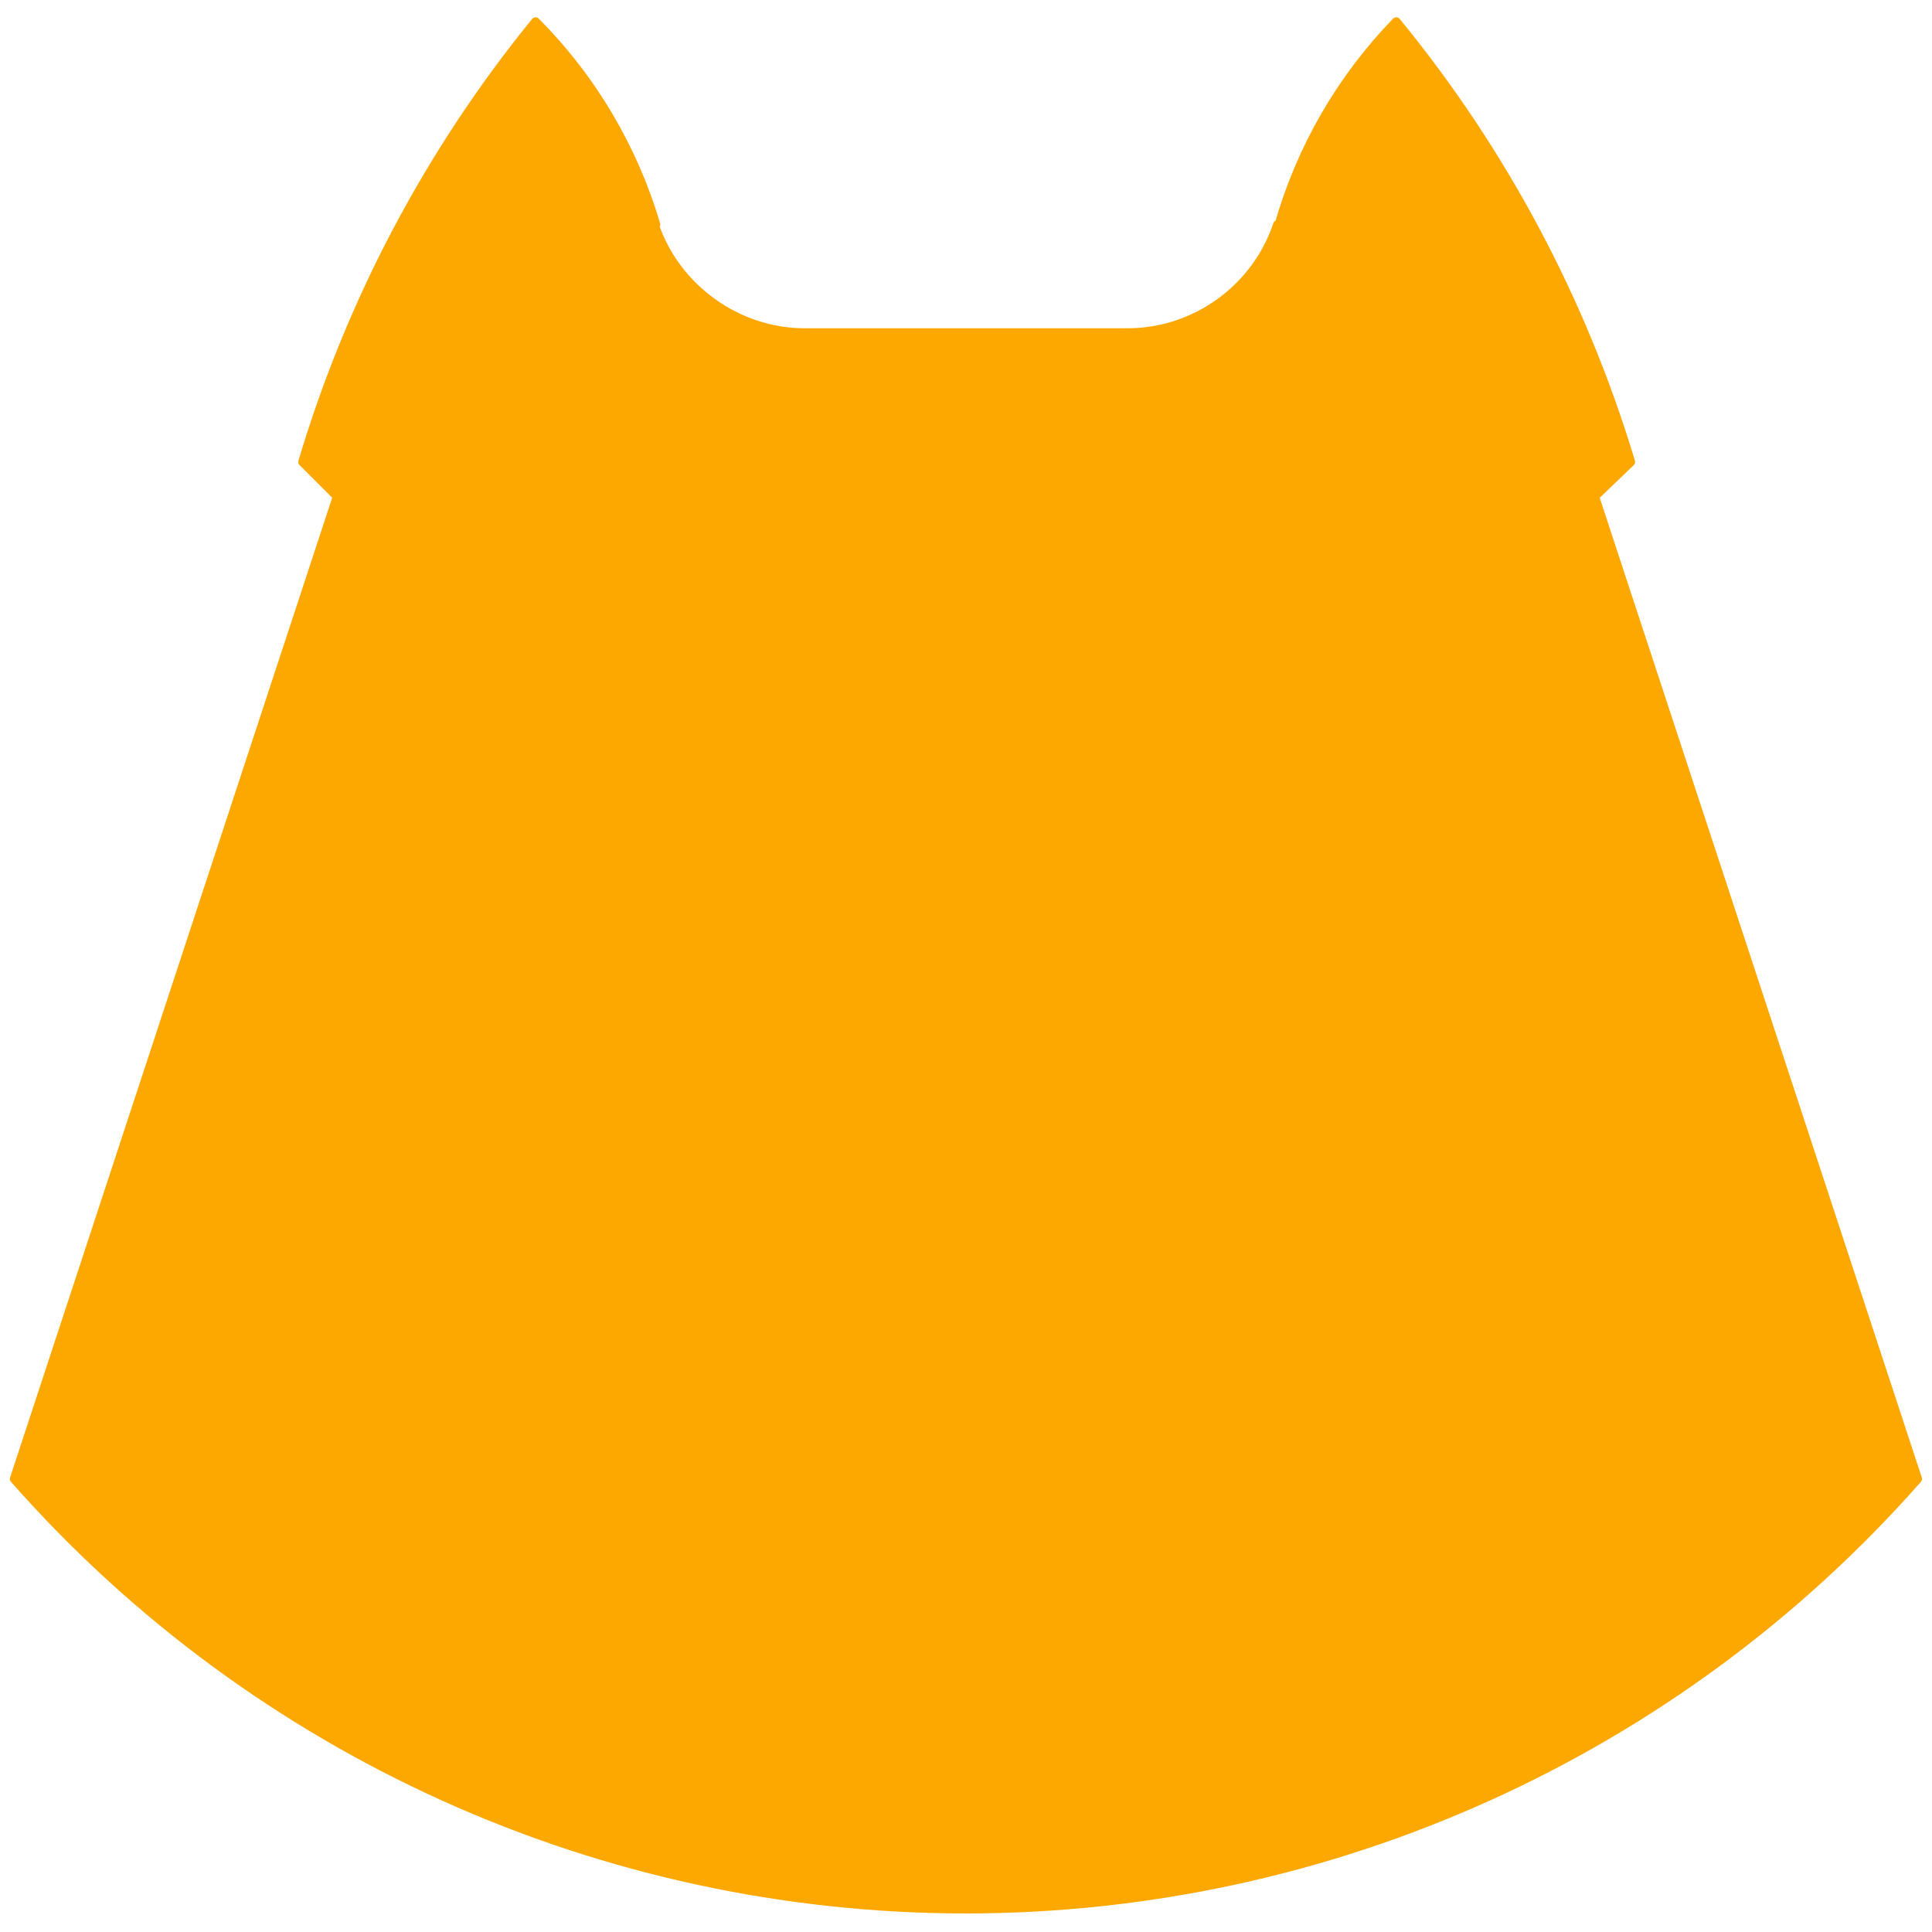
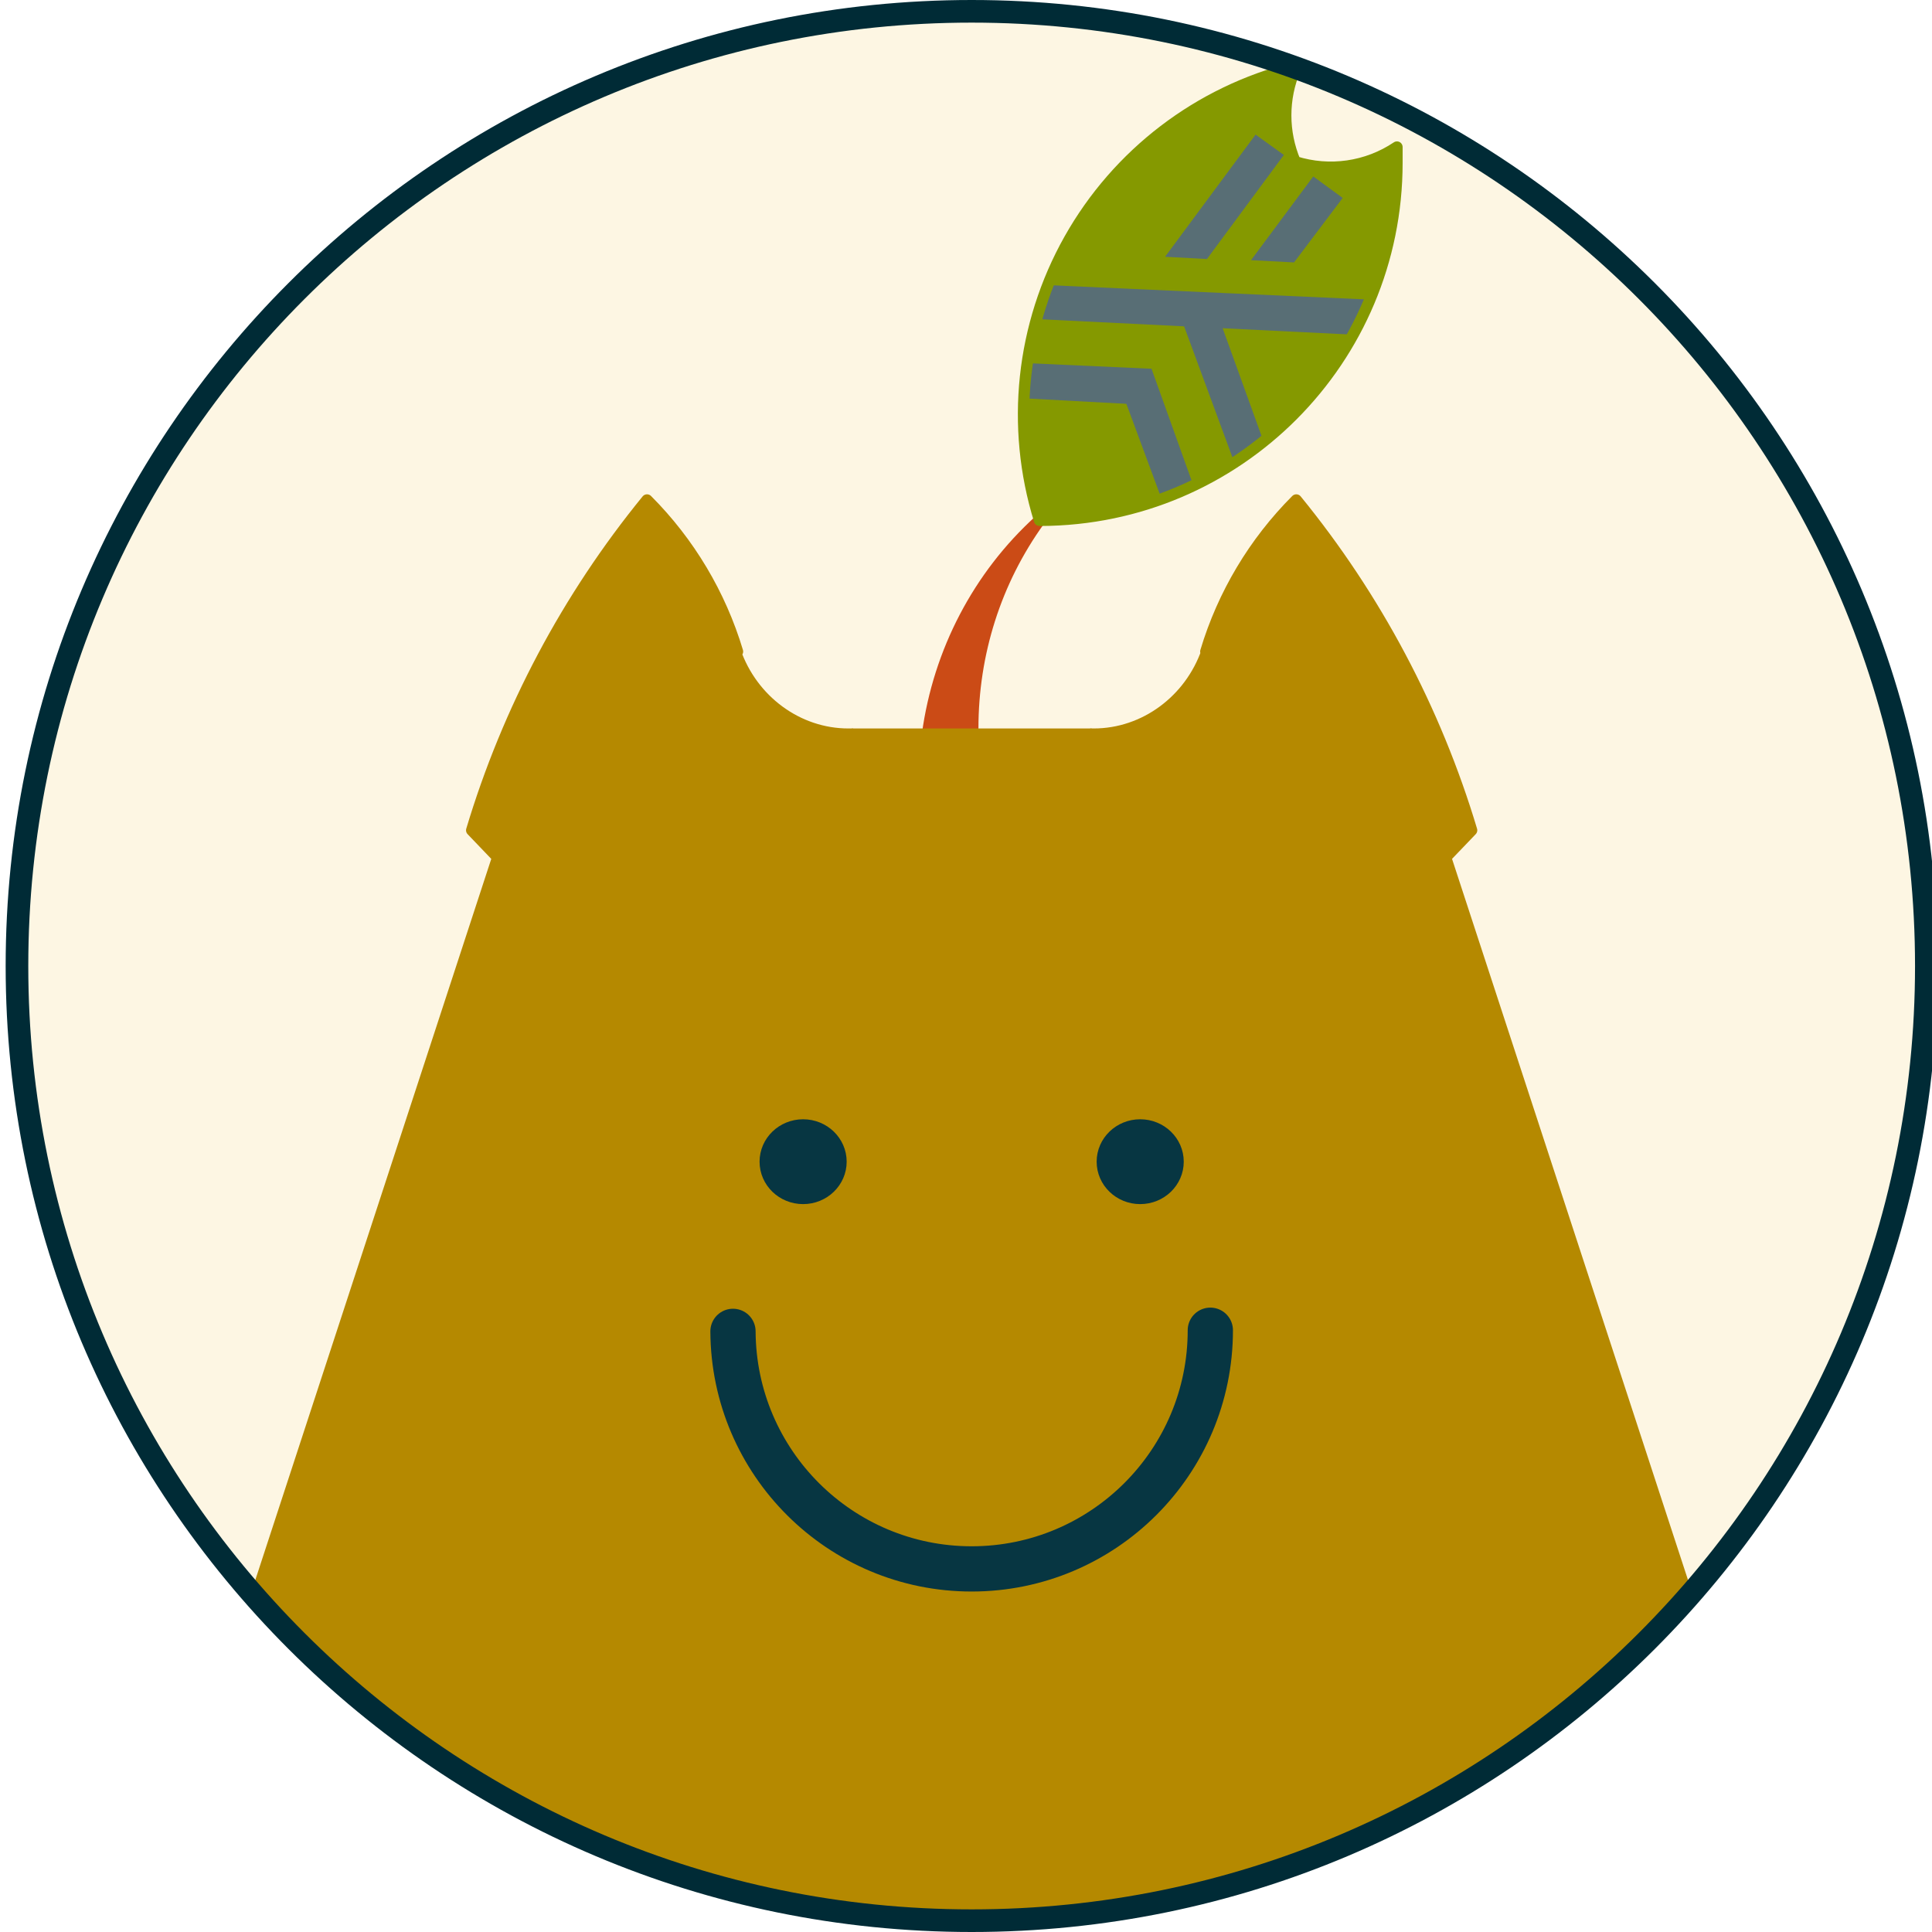
- <svg xmlns="http://www.w3.org/2000/svg" viewBox="0 0 200 200">
+ <svg xmlns="http://www.w3.org/2000/svg" viewBox="0 0 170.8 170.8">
  <defs />
-   <path fill="#fda800" d="M97 197.6A133.2 133.2 0 011.4 153L35 51.4l-1.8-1.8-1.8-1.8 1.4-4.3a124.3 124.3 0 0123-41 69 69 0 016.6 8.5 61 61 0 014.6 9.6c1 3.3 1.9 5.3 3.3 7.3 2.3 3.4 6.5 5.6 10.6 6.4 2.4.4 37.3.2 39.8-.3 2.8-.5 5.8-2.3 8-4.5a18 18 0 004.3-8.1 55.1 55.1 0 0111.7-19A134.7 134.7 0 01168 45.7l.7 2-1.7 1.7-2 2 33.4 101.8-3.7 4a130.4 130.4 0 01-97.9 40.4z" />
-   <g fill="none" stroke="#fda800" stroke-width=".6">
-     <path stroke-linecap="round" d="M18 280l21.5-65.4M37.2 212.3l2.3 2.3M144.7 280A84.4 84.4 0 0118 280M52.7 183a32 32 0 018 13.5M37.2 212.3A84.7 84.7 0 0152.7 183M70.8 203.7h-.2c-4.5 0-8.6-3-10-7.2M110 183a32 32 0 00-7.8 13.5M92 203.7h.1c4.6 0 8.6-3 10-7.2M144.7 280l-21.5-65.4M125.6 212.3l-2.4 2.3M125.6 212.3A84.7 84.7 0 00110 183" transform="matrix(1.55493 0 0 1.55497 -26.5 -282.3)" />
-     <path d="M70.8 203.7H92" transform="matrix(1.55493 0 0 1.55497 -26.5 -282.3)" />
+   <circle cx="85.9" cy="85.4" r="84.4" fill="#fdf6e3" />
+   <path fill="none" stroke="#000" stroke-linecap="round" d="M124.4-211.2v-42.2h42.2v42.2zm0-42.2v-63.3h63.3v63.3zm0 211v-168.8h168.8v168.8zm21-211a21.1 21.1 0 0121.2 21.1 21.1 21.1 0 01-21.1 21.1 21.1 21.1 0 01-21.1-21.1 21.1 21.1 0 0121-21.1m10.6-63.3a31.6 31.6 0 0131.7 31.7 31.6 31.6 0 01-31.7 31.6 31.6 31.6 0 01-31.6-31.6 31.6 31.6 0 0131.6-31.7m52.8 105.5a84.4 84.4 0 0184.4 84.4 84.4 84.4 0 01-84.4 84.4 84.4 84.4 0 01-84.4-84.4 84.4 84.4 0 0184.4-84.4m-42.2-21.1v-21.1h21v21.1zm10.5-21.1a10.6 10.6 0 0110.6 10.6 10.6 10.6 0 01-10.6 10.5 10.6 10.6 0 01-10.5-10.5 10.6 10.6 0 0110.5-10.6m10.6 42.2v-105.5h105.5v105.5zm52.7-105.5a52.8 52.7 0 0152.8 52.8 52.8 52.7 0 01-52.8 52.7 52.8 52.7 0 01-52.7-52.7 52.8 52.7 0 0152.7-52.8" opacity=".3" />
+   <path fill="#cb4b16" d="M82 64.6c.9-6.4 3.6-12.4 9.9-18.7A30.9 30.9 0 0086 64.6h-4z" />
+   <g fill="none" stroke="#cb4b16" stroke-linecap="round">
+     <path d="M86 64.9v-.5c0-6.6 2-13 5.9-18.4M82 64.9c1-7.3 4.5-14 9.9-18.9" />
+   </g>
+   <path fill="#859900" d="M114.4 6c-.7 2.7-1.3 3.3-.3 7.1.4 1.4.2 1.2 1.1 1.4 3.6.2 5.2.4 8.3-1.5a31.6 31.6 0 01-31.6 33 31.7 31.7 0 0122.5-40z" />
+   <g fill="#586e75">
+     <path d="M92.5 25.2a25.6 30.3 4 00-1 3l28.4 1.4a31.9 38 31.5 001.5-3.1zM90.7 32.1a25.6 30.3 4 00-.4 3.1l11.1.6.4-3.2z" />
+     <path d="M101.8 32.6l-3 1 4 10.8a31.9 38 55.6 002.8-1.2zM107 26l-3 1 5.2 14.1a31.9 38 55.6 00.6-.3 31.9 38 55.6 002-1.5zM111 11.9l-8 10.8 3.7.2 6.8-9.2zM116.1 15.6l-5.5 7.4 3.8.2 4.3-5.7z" />
+   </g>
+   <g fill="none" stroke="#859900" stroke-linecap="round">
+     <path d="M123.5 13v1.4A31.6 31.6 0 0192 46M91.9 46a31.6 31.6 0 0122.5-40M114.5 14.3a10.5 10.5 0 010-8.2M123.5 13a10.5 10.5 0 01-9 1.3" />
+   </g>
+   <g>
+     <path fill="#b58900" d="M83.9 169.8a85.7 85.7 0 01-61.3-28.6L44 75.8 43 74.6l-1.2-1.2.9-2.7a80 80 0 0114.7-26.4c.2 0 3.4 4 4.3 5.5 1 1.5 2.5 4.8 3 6.1.7 2.2 1.2 3.4 2.1 4.8 1.5 2.1 4.2 3.5 6.8 4 1.6.3 24 .2 25.6-.1 1.8-.4 3.7-1.5 5.1-3 1.4-1.3 2-2.6 2.8-5.2a35.4 35.4 0 017.6-12.2 86.7 86.7 0 0115.1 28l.4 1.2-1 1-1.3 1.4 21.4 65.4-2.4 2.6a83.8 83.8 0 01-63 26z" />
+     <g fill="none" stroke="#b58900">
+       <path stroke-linecap="round" d="M22.6 141.2L44 75.8M41.7 73.4l2.3 2.4M149.2 141.2a84.4 84.4 0 01-126.6 0M57.2 44.2a32 32 0 018 13.4M41.7 73.4a84.7 84.7 0 0115.5-29.2M75.3 64.9H75c-4.5 0-8.5-3-10-7.3M114.6 44.2a32 32 0 00-8 13.4M96.5 64.9h.2c4.5 0 8.5-3 10-7.3M149.2 141.2l-21.4-65.4M130.1 73.4l-2.3 2.4M130.1 73.4a84.7 84.7 0 00-15.5-29.2" />
+       <path d="M75.3 64.9h21.2" />
+     </g>
+   </g>
+   <g stroke="#073642" stroke-linecap="round">
+     <ellipse cx="71" cy="102.7" fill="#073642" stroke-width="1.5" rx="3.1" ry="3" />
+     <ellipse cx="100.8" cy="102.7" fill="#073642" stroke-width="1.5" rx="3.1" ry="3" />
+     <path fill="none" stroke-width="4" d="M107 117.6a21.1 21.1 0 01-21.1 21.1 21.1 21.1 0 01-21.1-21" />
+   </g>
+   <g fill="none" stroke-linecap="round">
+     <circle cx="85.9" cy="85.4" r="84.4" stroke="#002b36" stroke-width="2" />
+     <path stroke="#000" d="M124.4-211.2v-42.2h42.2v42.2zm0-42.2v-63.3h63.3v63.3zm0 211v-168.8h168.8v168.8zm21-211a21.1 21.1 0 0121.2 21.1 21.1 21.1 0 01-21.1 21.1 21.1 21.1 0 01-21.1-21.1 21.1 21.1 0 0121-21.1m10.6-63.3a31.6 31.6 0 0131.7 31.7 31.6 31.6 0 01-31.7 31.6 31.6 31.6 0 01-31.6-31.6 31.6 31.6 0 0131.6-31.7m52.8 105.5a84.4 84.4 0 0184.4 84.4 84.4 84.4 0 01-84.4 84.4 84.4 84.4 0 01-84.4-84.4 84.4 84.4 0 0184.4-84.4m-42.2-21.1v-21.1h21v21.1zm10.5-21.1a10.6 10.6 0 0110.6 10.6 10.6 10.6 0 01-10.6 10.5 10.6 10.6 0 01-10.5-10.5 10.6 10.6 0 0110.5-10.6m10.6 42.2v-105.5h105.5v105.5zm52.7-105.5a52.8 52.7 0 0152.8 52.8 52.8 52.7 0 01-52.8 52.7 52.8 52.7 0 01-52.7-52.7 52.8 52.7 0 0152.7-52.8" opacity=".3" />
  </g>
</svg>
